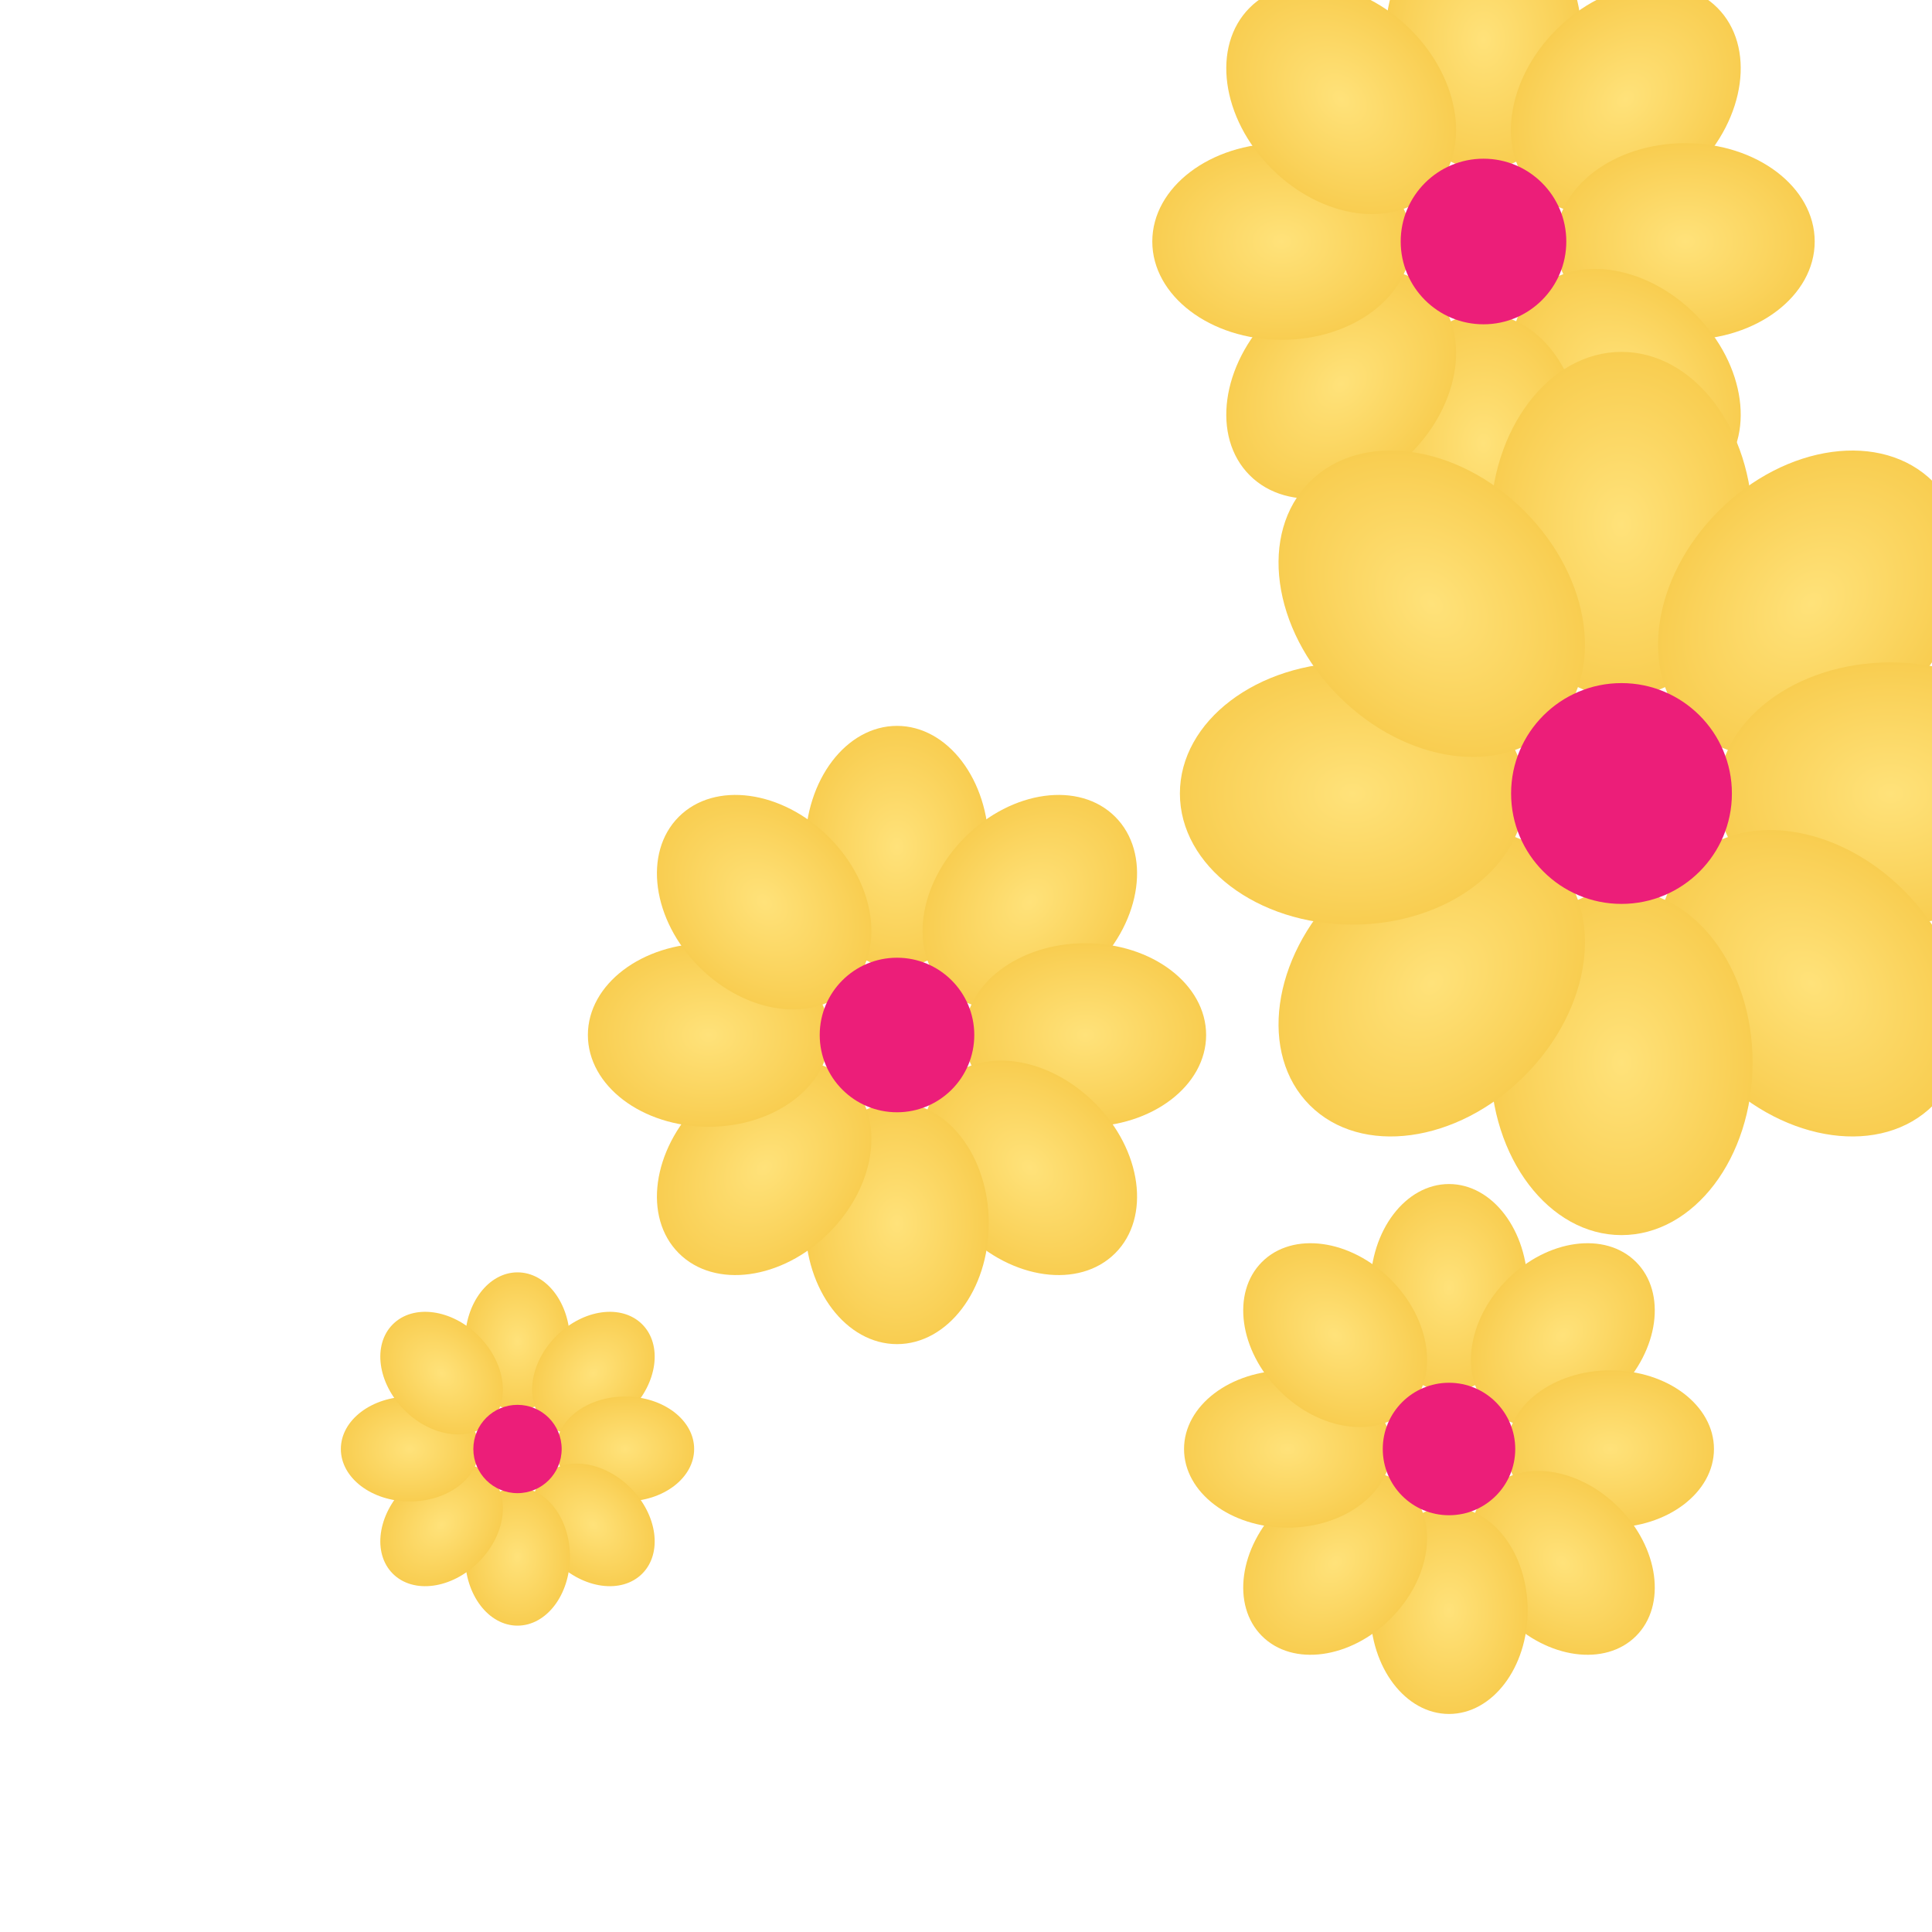
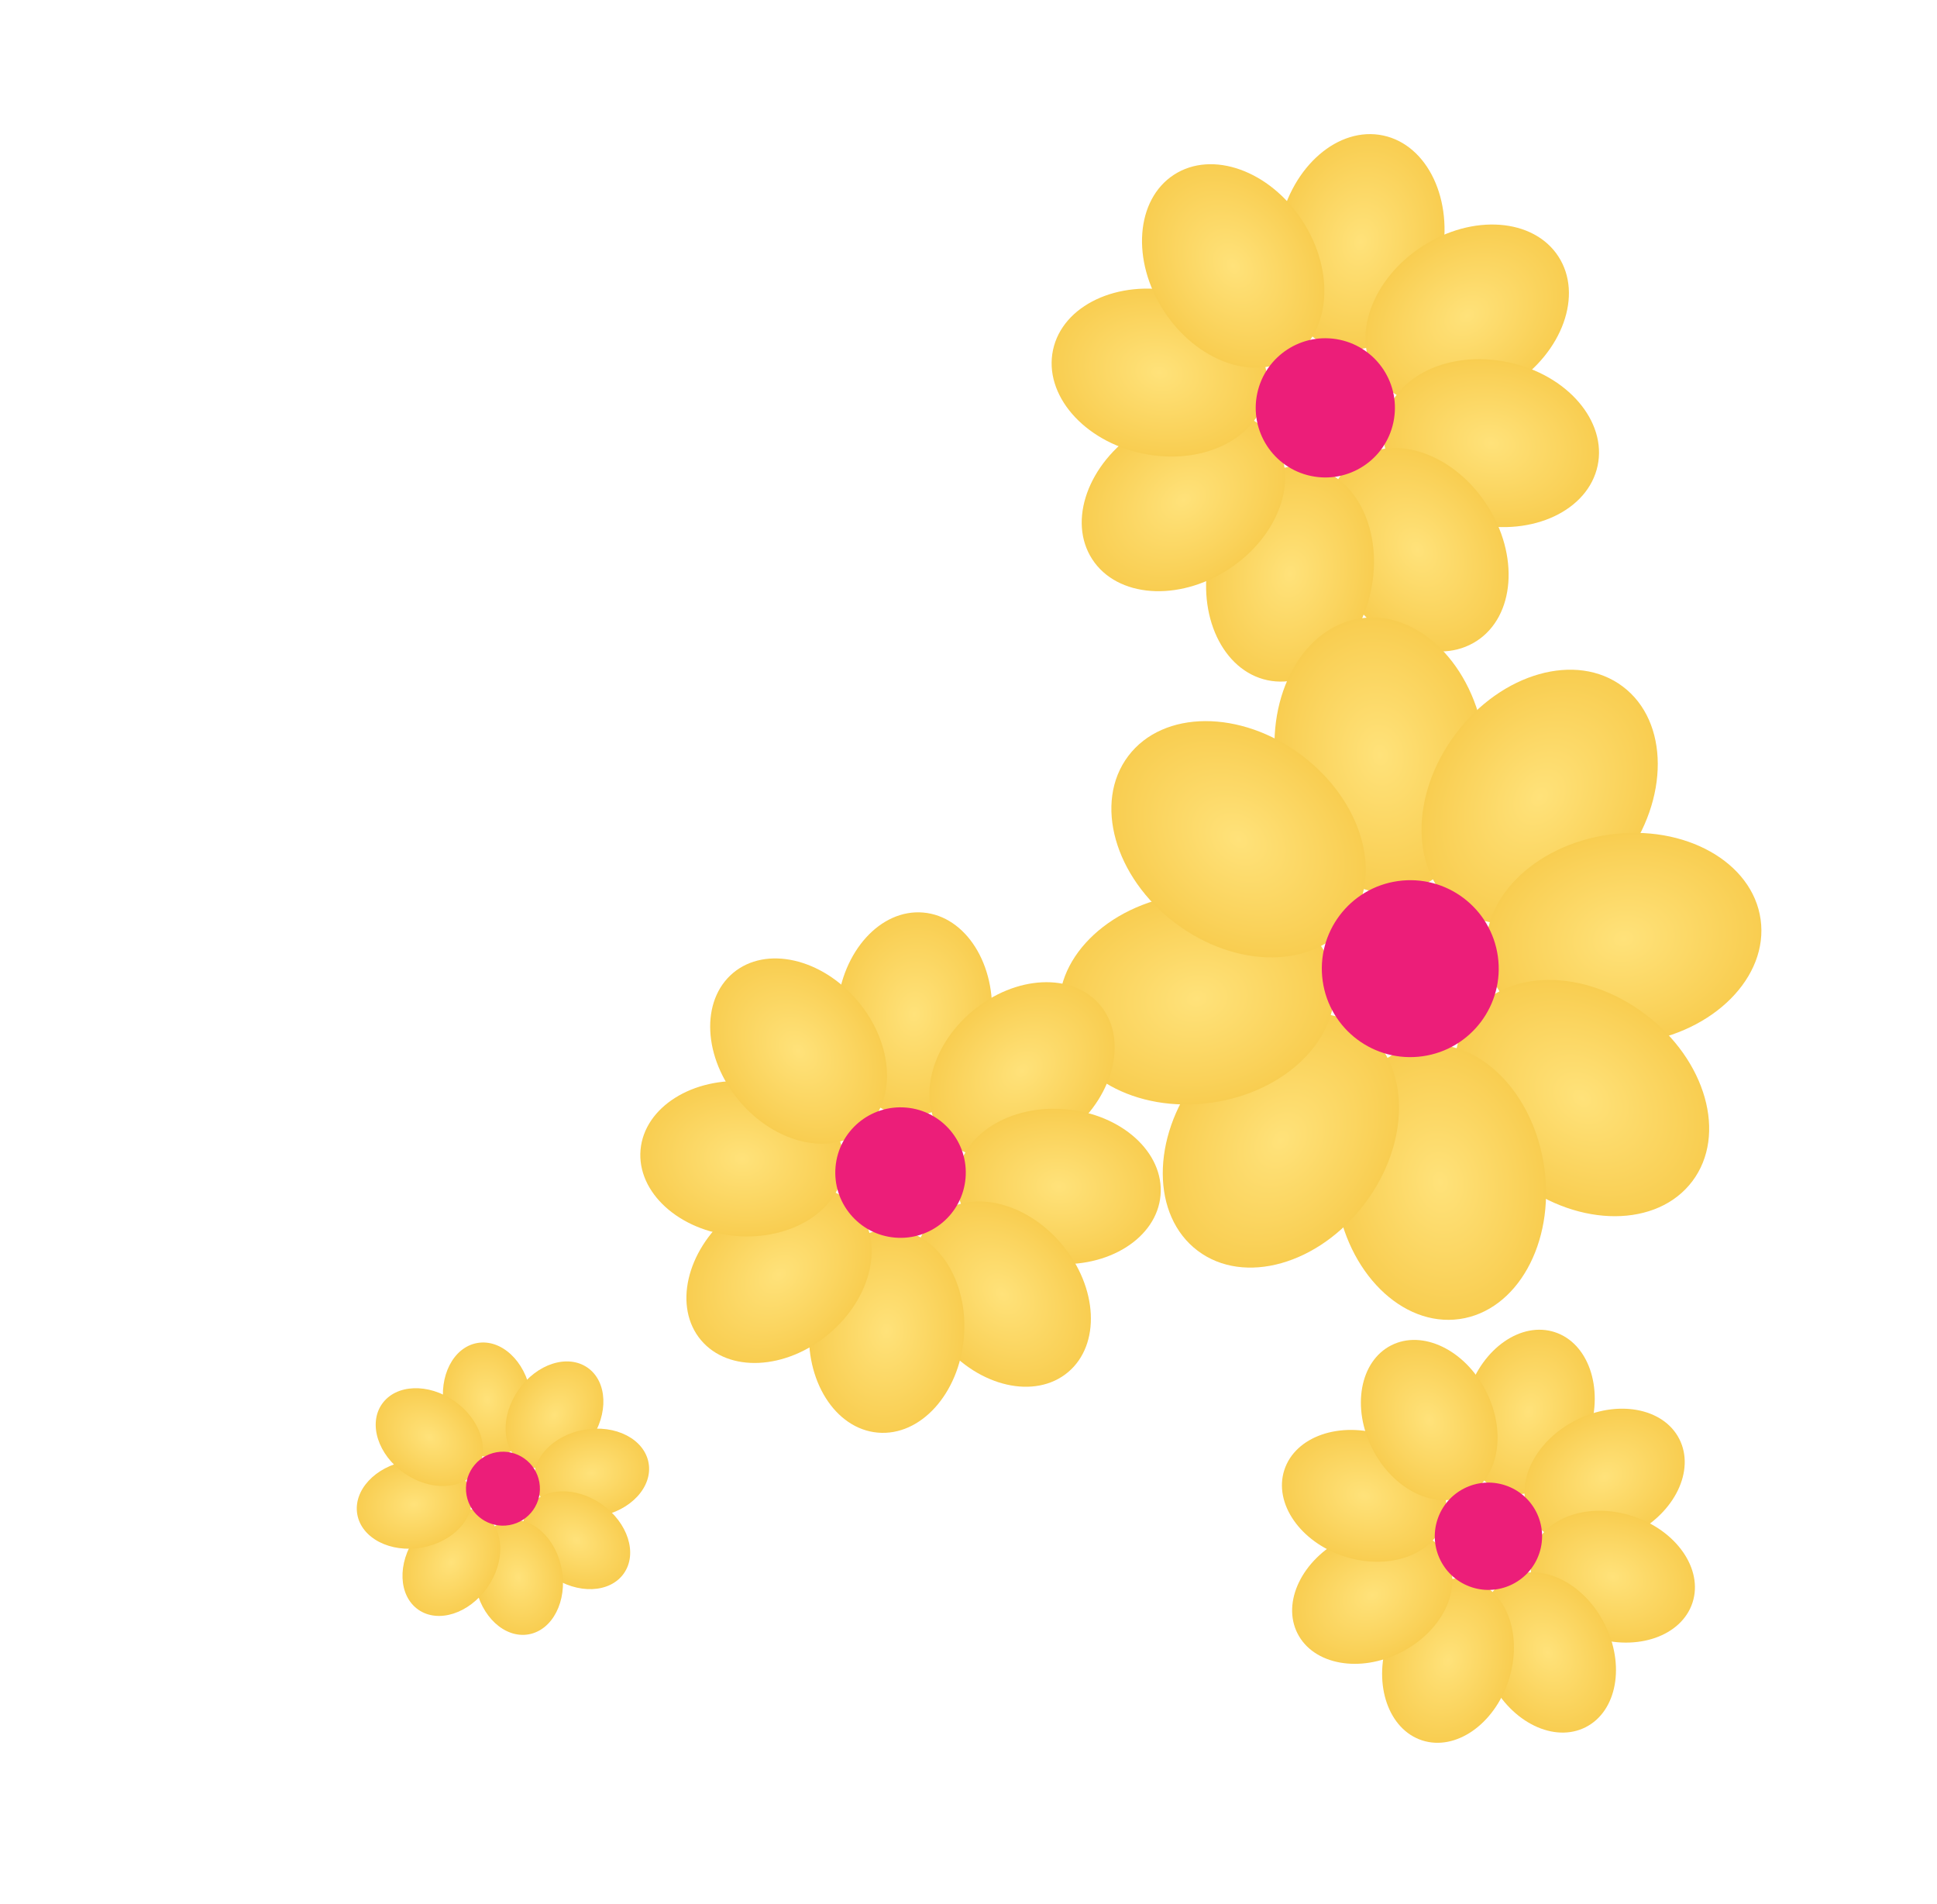
- <svg xmlns="http://www.w3.org/2000/svg" viewBox="0 0 560 560">
+ <svg xmlns="http://www.w3.org/2000/svg" viewBox="0 0 570 560">
  <defs>
-     <radialGradient id="petalShadeA" cx="50%" cy="50%" r="60%">
+     <radialGradient id="pg" cx="50%" cy="50%" r="60%">
      <stop offset="0%" stop-color="#ffe27a" />
      <stop offset="100%" stop-color="#f7c948" />
    </radialGradient>
+     <symbol id="fl" viewBox="0 0 300 300">
+       <g transform="translate(150,150)">
+         <g fill="url(#pg)">
+           <ellipse cx="0" cy="-78" rx="38" ry="50" />
+           <ellipse cx="55" cy="-55" rx="38" ry="50" transform="rotate(45  55 -55)" />
+           <ellipse cx="78" cy="0" rx="38" ry="50" transform="rotate(90  78  0)" />
+           <ellipse cx="55" cy="55" rx="38" ry="50" transform="rotate(135 55  55)" />
+           <ellipse cx="0" cy="78" rx="38" ry="50" transform="rotate(180 0   78)" />
+           <ellipse cx="-55" cy="55" rx="38" ry="50" transform="rotate(225 -55 55)" />
+           <ellipse cx="-78" cy="0" rx="38" ry="50" transform="rotate(270 -78 0)" />
+           <ellipse cx="-55" cy="-55" rx="38" ry="50" transform="rotate(315 -55 -55)" />
+         </g>
+         <circle cx="0" cy="0" r="32" fill="#ec1e79" />
+       </g>
+     </symbol>
  </defs>
-   <g transform="translate(430,70) scale(0.75)">
-     <g fill="url(#petalShadeA)">
-       <ellipse cx="0" cy="-78" rx="38" ry="50" />
-       <ellipse cx="55" cy="-55" rx="38" ry="50" transform="rotate(45 55 -55)" />
-       <ellipse cx="78" cy="0" rx="38" ry="50" transform="rotate(90 78 0)" />
-       <ellipse cx="55" cy="55" rx="38" ry="50" transform="rotate(135 55 55)" />
-       <ellipse cx="0" cy="78" rx="38" ry="50" transform="rotate(180 0 78)" />
-       <ellipse cx="-55" cy="55" rx="38" ry="50" transform="rotate(225 -55 55)" />
-       <ellipse cx="-78" cy="0" rx="38" ry="50" transform="rotate(270 -78 0)" />
-       <ellipse cx="-55" cy="-55" rx="38" ry="50" transform="rotate(315 -55 -55)" />
-     </g>
-     <circle cx="0" cy="0" r="32" fill="#ec1e79" />
+   <g transform="rotate(12,390,120)">
+     <use href="#fl" x="294" y="24" width="192" height="192" />
  </g>
-   <g transform="translate(470,230) scale(1)">
-     <g fill="url(#petalShadeA)">
-       <ellipse cx="0" cy="-78" rx="38" ry="50" />
-       <ellipse cx="55" cy="-55" rx="38" ry="50" transform="rotate(45 55 -55)" />
-       <ellipse cx="78" cy="0" rx="38" ry="50" transform="rotate(90 78 0)" />
-       <ellipse cx="55" cy="55" rx="38" ry="50" transform="rotate(135 55 55)" />
-       <ellipse cx="0" cy="78" rx="38" ry="50" transform="rotate(180 0 78)" />
-       <ellipse cx="-55" cy="55" rx="38" ry="50" transform="rotate(225 -55 55)" />
-       <ellipse cx="-78" cy="0" rx="38" ry="50" transform="rotate(270 -78 0)" />
-       <ellipse cx="-55" cy="-55" rx="38" ry="50" transform="rotate(315 -55 -55)" />
-     </g>
-     <circle cx="0" cy="0" r="32" fill="#ec1e79" />
+   <g transform="rotate(-8,415,285)">
+     <use href="#fl" x="293" y="163" width="244" height="244" />
  </g>
-   <g transform="translate(260,300) scale(0.7)">
-     <g fill="url(#petalShadeA)">
-       <ellipse cx="0" cy="-78" rx="38" ry="50" />
-       <ellipse cx="55" cy="-55" rx="38" ry="50" transform="rotate(45 55 -55)" />
-       <ellipse cx="78" cy="0" rx="38" ry="50" transform="rotate(90 78 0)" />
-       <ellipse cx="55" cy="55" rx="38" ry="50" transform="rotate(135 55 55)" />
-       <ellipse cx="0" cy="78" rx="38" ry="50" transform="rotate(180 0 78)" />
-       <ellipse cx="-55" cy="55" rx="38" ry="50" transform="rotate(225 -55 55)" />
-       <ellipse cx="-78" cy="0" rx="38" ry="50" transform="rotate(270 -78 0)" />
-       <ellipse cx="-55" cy="-55" rx="38" ry="50" transform="rotate(315 -55 -55)" />
-     </g>
-     <circle cx="0" cy="0" r="32" fill="#ec1e79" />
+   <g transform="rotate(5,265,345)">
+     <use href="#fl" x="175" y="255" width="180" height="180" />
  </g>
-   <g transform="translate(420,420) scale(0.6)">
-     <g fill="url(#petalShadeA)">
-       <ellipse cx="0" cy="-78" rx="38" ry="50" />
-       <ellipse cx="55" cy="-55" rx="38" ry="50" transform="rotate(45 55 -55)" />
-       <ellipse cx="78" cy="0" rx="38" ry="50" transform="rotate(90 78 0)" />
-       <ellipse cx="55" cy="55" rx="38" ry="50" transform="rotate(135 55 55)" />
-       <ellipse cx="0" cy="78" rx="38" ry="50" transform="rotate(180 0 78)" />
-       <ellipse cx="-55" cy="55" rx="38" ry="50" transform="rotate(225 -55 55)" />
-       <ellipse cx="-78" cy="0" rx="38" ry="50" transform="rotate(270 -78 0)" />
-       <ellipse cx="-55" cy="-55" rx="38" ry="50" transform="rotate(315 -55 -55)" />
-     </g>
-     <circle cx="0" cy="0" r="32" fill="#ec1e79" />
+   <g transform="rotate(18,438,452)">
+     <use href="#fl" x="364" y="378" width="148" height="148" />
  </g>
-   <g transform="translate(150,420) scale(0.4)">
-     <g fill="url(#petalShadeA)">
-       <ellipse cx="0" cy="-78" rx="38" ry="50" />
-       <ellipse cx="55" cy="-55" rx="38" ry="50" transform="rotate(45 55 -55)" />
-       <ellipse cx="78" cy="0" rx="38" ry="50" transform="rotate(90 78 0)" />
-       <ellipse cx="55" cy="55" rx="38" ry="50" transform="rotate(135 55 55)" />
-       <ellipse cx="0" cy="78" rx="38" ry="50" transform="rotate(180 0 78)" />
-       <ellipse cx="-55" cy="55" rx="38" ry="50" transform="rotate(225 -55 55)" />
-       <ellipse cx="-78" cy="0" rx="38" ry="50" transform="rotate(270 -78 0)" />
-       <ellipse cx="-55" cy="-55" rx="38" ry="50" transform="rotate(315 -55 -55)" />
-     </g>
-     <circle cx="0" cy="0" r="32" fill="#ec1e79" />
+   <g transform="rotate(-10,148,438)">
+     <use href="#fl" x="97" y="387" width="102" height="102" />
  </g>
</svg>
